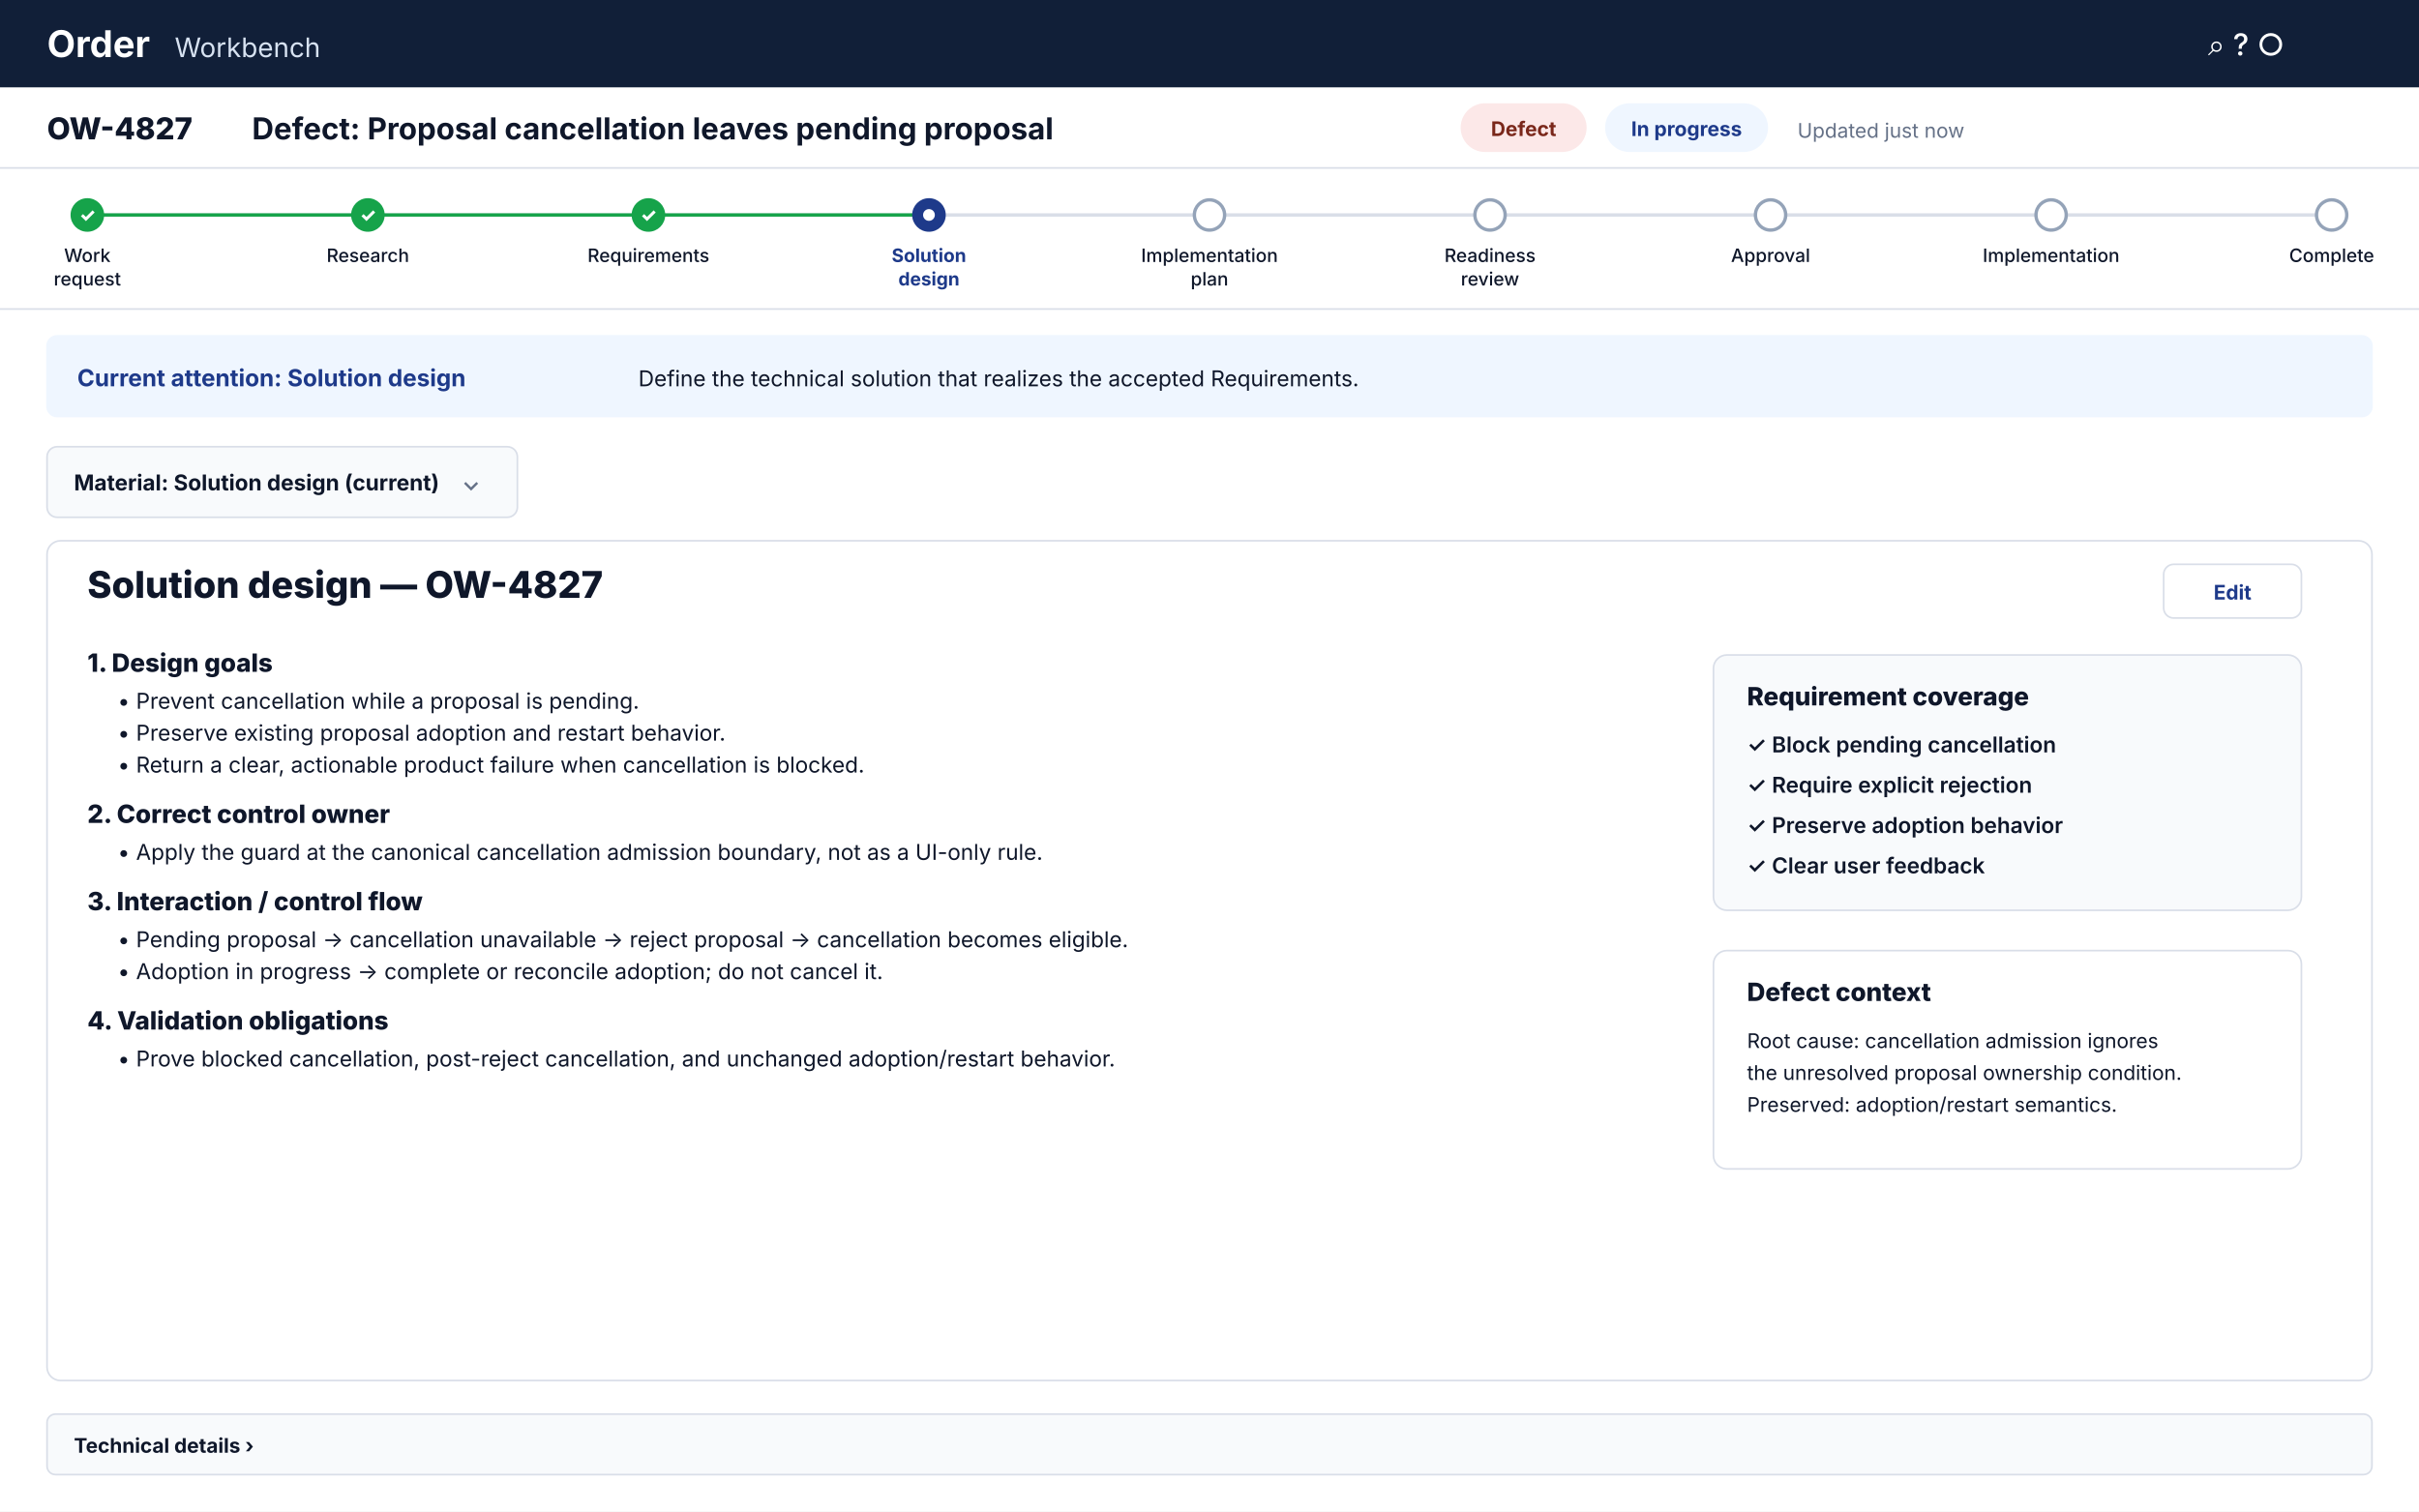
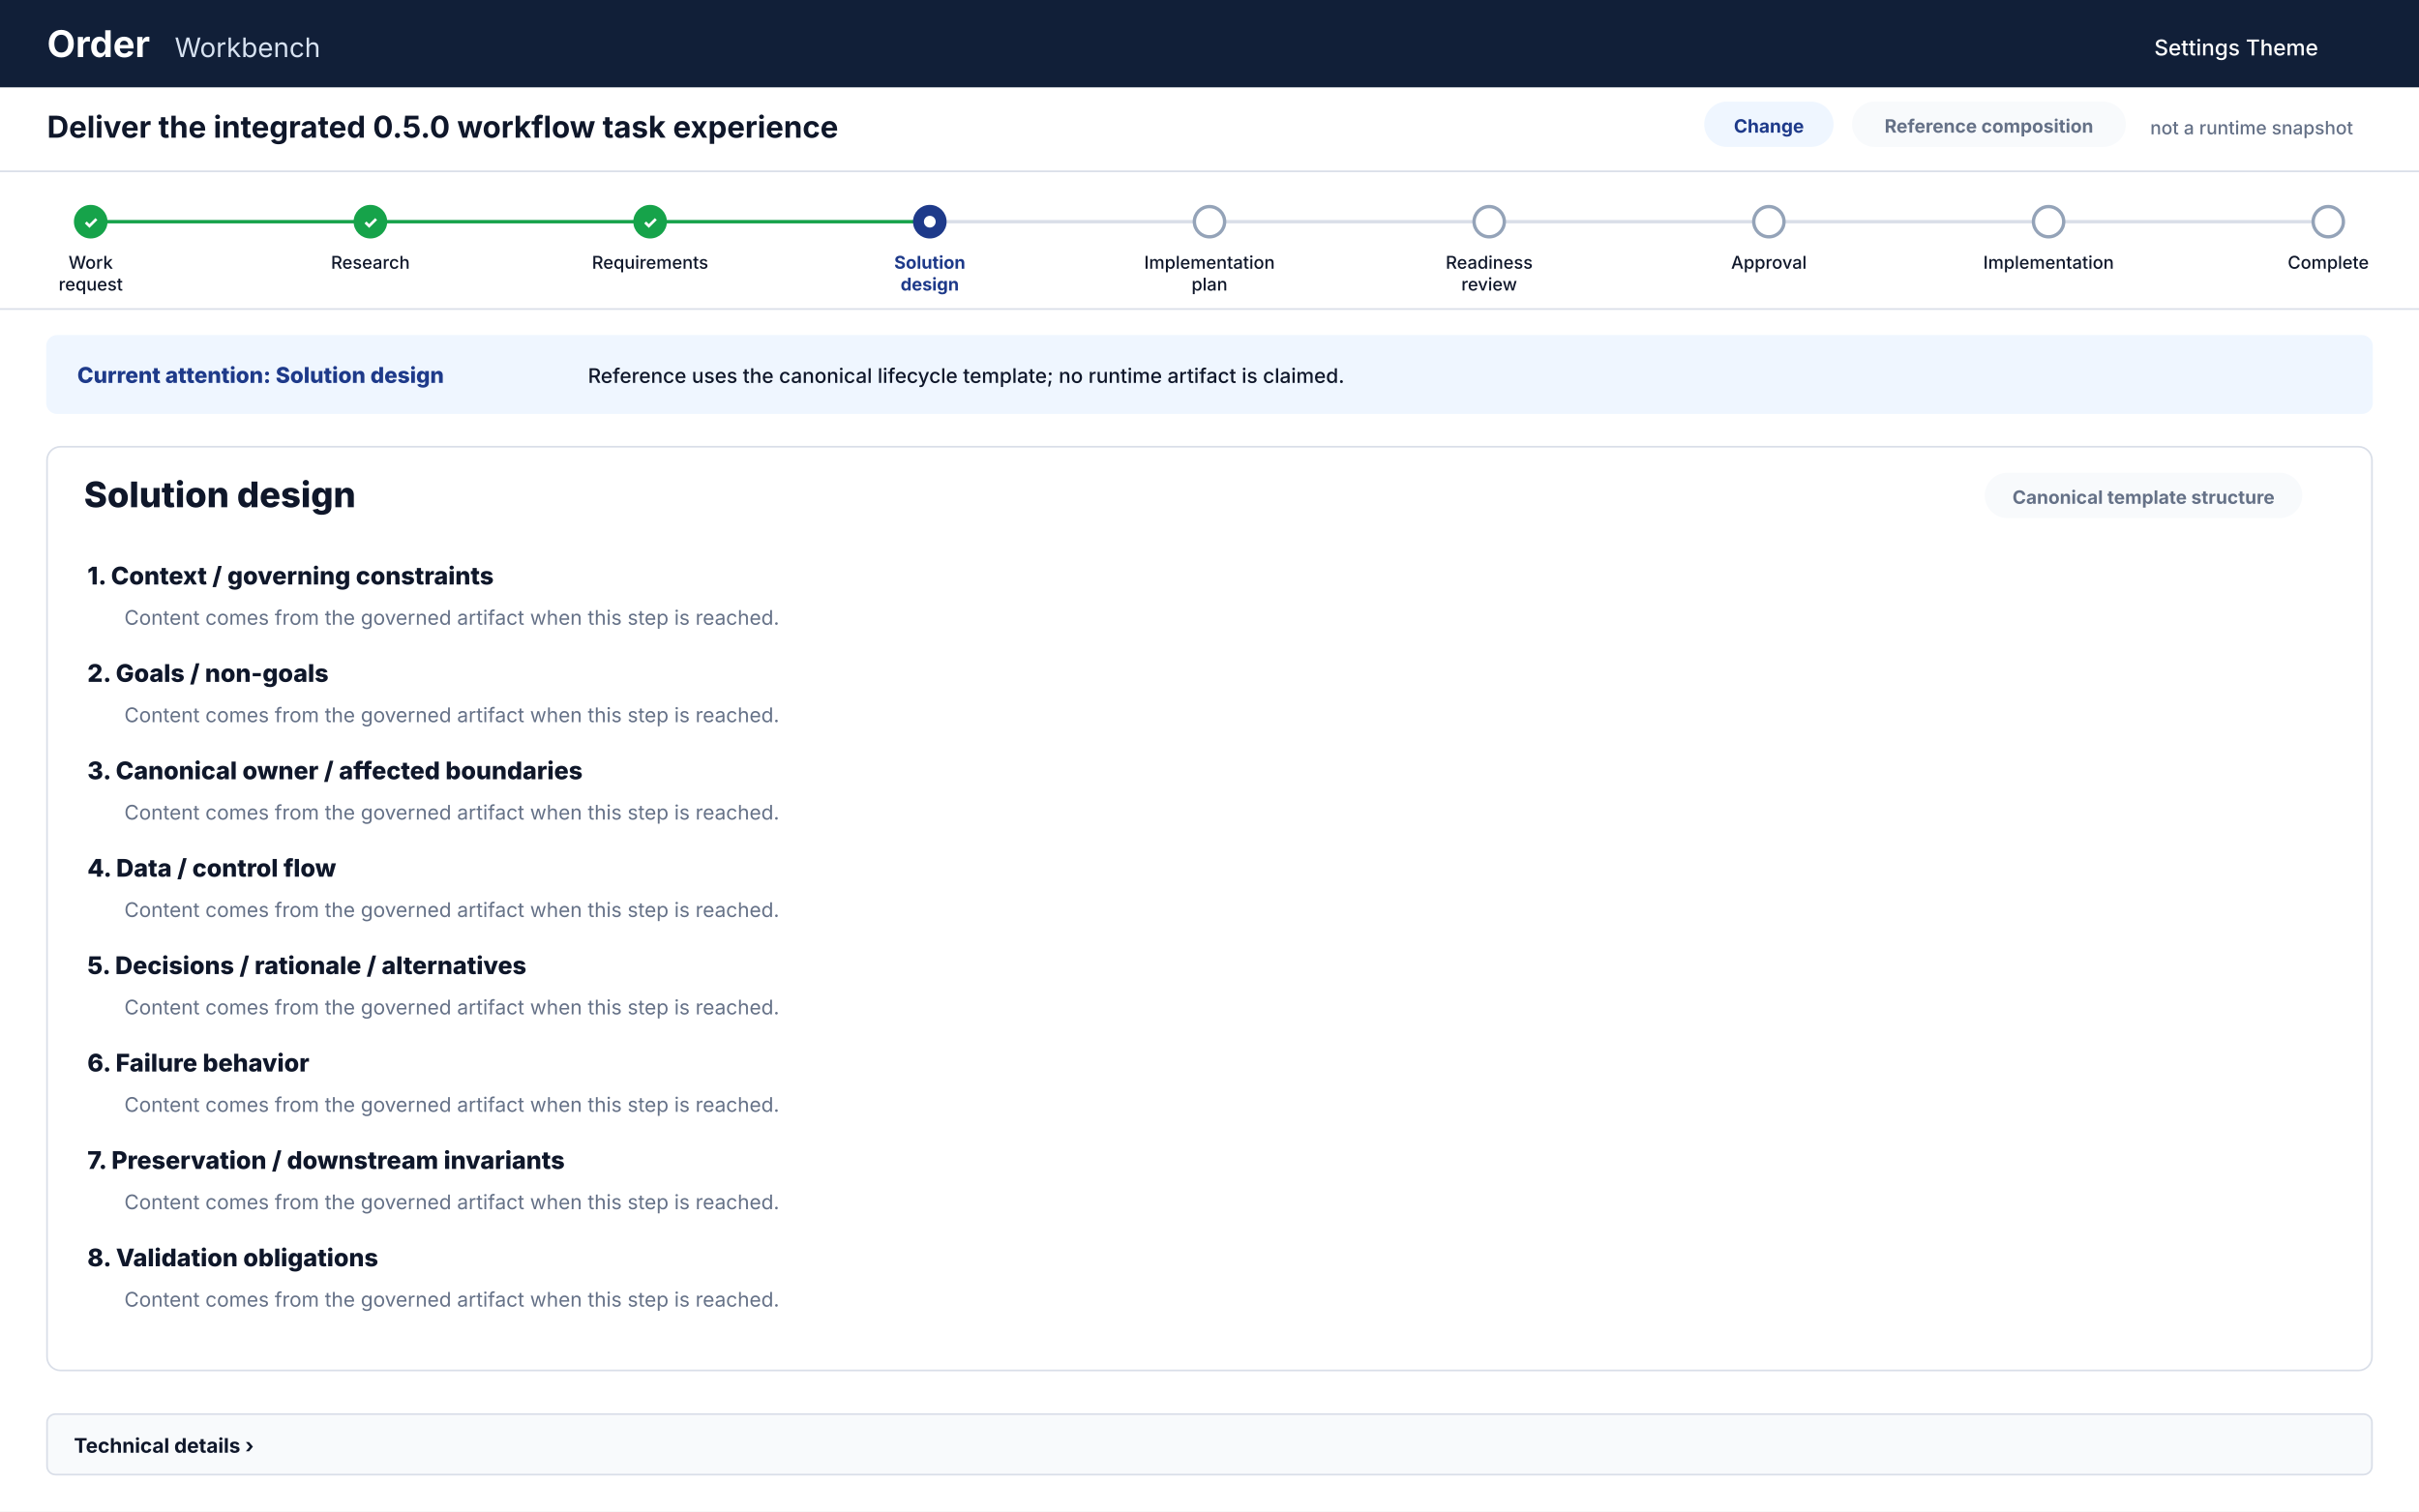
<svg xmlns="http://www.w3.org/2000/svg" width="1440" height="900" viewBox="0 0 1440 900">
  <rect width="1440" height="900" fill="#FFFFFF" />
  <rect width="1440" height="52" fill="#111F38" />
-   <text x="28" y="34" font-family="ui-sans-serif,system-ui,-apple-system,Segoe UI,sans-serif" font-size="22" font-weight="700" fill="#FFFFFF" text-anchor="start">Order</text>
+   <text x="28" y="34" font-family="ui-sans-serif,system-ui,-apple-system,Segoe UI,sans-serif" font-size="22" font-weight="700" fill="#fff" text-anchor="start">Order</text>
  <text x="104" y="34" font-family="ui-sans-serif,system-ui,-apple-system,Segoe UI,sans-serif" font-size="16" font-weight="400" fill="#D7E2F1" text-anchor="start">Workbench</text>
-   <text x="1360" y="33" font-family="ui-sans-serif,system-ui,-apple-system,Segoe UI,sans-serif" font-size="18" font-weight="500" fill="#FFFFFF" text-anchor="end">⌕   ?   ○</text>
-   <line x1="0" y1="100" x2="1440" y2="100" stroke="#D9DEE8" stroke-width="1" />
-   <text x="28" y="83" font-family="ui-sans-serif,system-ui,-apple-system,Segoe UI,sans-serif" font-size="18" font-weight="800" fill="#0F172A" text-anchor="start">OW-4827</text>
-   <text x="150" y="83" font-family="ui-sans-serif,system-ui,-apple-system,Segoe UI,sans-serif" font-size="18" font-weight="700" fill="#0F172A" text-anchor="start">Defect: Proposal cancellation leaves pending proposal</text>
-   <rect x="870" y="62" width="74" height="28" rx="14" fill="#FCE8E8" stroke="#FCE8E8" />
-   <text x="907" y="81" font-family="ui-sans-serif,system-ui,-apple-system,Segoe UI,sans-serif" font-size="12" font-weight="700" fill="#7A271A" text-anchor="middle">Defect</text>
-   <rect x="956" y="62" width="96" height="28" rx="14" fill="#EFF6FF" stroke="#EFF6FF" />
-   <text x="1004" y="81" font-family="ui-sans-serif,system-ui,-apple-system,Segoe UI,sans-serif" font-size="12" font-weight="700" fill="#1E3A8A" text-anchor="middle">In progress</text>
-   <text x="1070" y="82" font-family="ui-sans-serif,system-ui,-apple-system,Segoe UI,sans-serif" font-size="12" font-weight="400" fill="#657187" text-anchor="start">Updated just now</text>
-   <line x1="52" y1="128" x2="1388" y2="128" stroke="#D9DEE8" stroke-width="2" />
-   <line x1="52" y1="128" x2="553" y2="128" stroke="#16A34A" stroke-width="2" />
-   <circle cx="52" cy="128" r="9" fill="#16A34A" stroke="#16A34A" stroke-width="2" />
-   <text x="52" y="132" font-family="ui-sans-serif,system-ui,-apple-system,Segoe UI,sans-serif" font-size="11" font-weight="800" fill="#fff" text-anchor="middle">✓</text>
-   <text x="52" y="156" font-family="ui-sans-serif,system-ui,-apple-system,Segoe UI,sans-serif" font-size="11" font-weight="500" fill="#0F172A" text-anchor="middle">Work</text>
-   <text x="52" y="170" font-family="ui-sans-serif,system-ui,-apple-system,Segoe UI,sans-serif" font-size="11" font-weight="500" fill="#0F172A" text-anchor="middle">request</text>
-   <circle cx="219" cy="128" r="9" fill="#16A34A" stroke="#16A34A" stroke-width="2" />
-   <text x="219" y="132" font-family="ui-sans-serif,system-ui,-apple-system,Segoe UI,sans-serif" font-size="11" font-weight="800" fill="#fff" text-anchor="middle">✓</text>
-   <text x="219" y="156" font-family="ui-sans-serif,system-ui,-apple-system,Segoe UI,sans-serif" font-size="11" font-weight="500" fill="#0F172A" text-anchor="middle">Research</text>
-   <circle cx="386" cy="128" r="9" fill="#16A34A" stroke="#16A34A" stroke-width="2" />
-   <text x="386" y="132" font-family="ui-sans-serif,system-ui,-apple-system,Segoe UI,sans-serif" font-size="11" font-weight="800" fill="#fff" text-anchor="middle">✓</text>
-   <text x="386" y="156" font-family="ui-sans-serif,system-ui,-apple-system,Segoe UI,sans-serif" font-size="11" font-weight="500" fill="#0F172A" text-anchor="middle">Requirements</text>
-   <circle cx="553" cy="128" r="9" fill="#1E3A8A" stroke="#1E3A8A" stroke-width="2" />
-   <circle cx="553" cy="128" r="3.5" fill="#fff" />
-   <text x="553" y="156" font-family="ui-sans-serif,system-ui,-apple-system,Segoe UI,sans-serif" font-size="11" font-weight="700" fill="#1E3A8A" text-anchor="middle">Solution</text>
-   <text x="553" y="170" font-family="ui-sans-serif,system-ui,-apple-system,Segoe UI,sans-serif" font-size="11" font-weight="700" fill="#1E3A8A" text-anchor="middle">design</text>
-   <circle cx="720" cy="128" r="9" fill="#FFFFFF" stroke="#94A3B8" stroke-width="2" />
-   <text x="720" y="156" font-family="ui-sans-serif,system-ui,-apple-system,Segoe UI,sans-serif" font-size="11" font-weight="500" fill="#0F172A" text-anchor="middle">Implementation</text>
-   <text x="720" y="170" font-family="ui-sans-serif,system-ui,-apple-system,Segoe UI,sans-serif" font-size="11" font-weight="500" fill="#0F172A" text-anchor="middle">plan</text>
-   <circle cx="887" cy="128" r="9" fill="#FFFFFF" stroke="#94A3B8" stroke-width="2" />
-   <text x="887" y="156" font-family="ui-sans-serif,system-ui,-apple-system,Segoe UI,sans-serif" font-size="11" font-weight="500" fill="#0F172A" text-anchor="middle">Readiness</text>
-   <text x="887" y="170" font-family="ui-sans-serif,system-ui,-apple-system,Segoe UI,sans-serif" font-size="11" font-weight="500" fill="#0F172A" text-anchor="middle">review</text>
-   <circle cx="1054" cy="128" r="9" fill="#FFFFFF" stroke="#94A3B8" stroke-width="2" />
-   <text x="1054" y="156" font-family="ui-sans-serif,system-ui,-apple-system,Segoe UI,sans-serif" font-size="11" font-weight="500" fill="#0F172A" text-anchor="middle">Approval</text>
-   <circle cx="1221" cy="128" r="9" fill="#FFFFFF" stroke="#94A3B8" stroke-width="2" />
-   <text x="1221" y="156" font-family="ui-sans-serif,system-ui,-apple-system,Segoe UI,sans-serif" font-size="11" font-weight="500" fill="#0F172A" text-anchor="middle">Implementation</text>
-   <circle cx="1388" cy="128" r="9" fill="#FFFFFF" stroke="#94A3B8" stroke-width="2" />
-   <text x="1388" y="156" font-family="ui-sans-serif,system-ui,-apple-system,Segoe UI,sans-serif" font-size="11" font-weight="500" fill="#0F172A" text-anchor="middle">Complete</text>
+   <text x="1380" y="33" font-family="ui-sans-serif,system-ui,-apple-system,Segoe UI,sans-serif" font-size="13" font-weight="500" fill="#fff" text-anchor="end">Settings   Theme</text>
+   <line x1="0" y1="102" x2="1440" y2="102" stroke="#D9DEE8" stroke-width="1" />
+   <text x="28" y="82" font-family="ui-sans-serif,system-ui,-apple-system,Segoe UI,sans-serif" font-size="18" font-weight="700" fill="#0F172A" text-anchor="start">Deliver the integrated 0.5.0 workflow task experience</text>
+   <rect x="1015" y="61" width="76" height="26" rx="13" fill="#EFF6FF" stroke="#EFF6FF" />
+   <text x="1053" y="79" font-family="ui-sans-serif,system-ui,-apple-system,Segoe UI,sans-serif" font-size="11" font-weight="700" fill="#1E3A8A" text-anchor="middle">Change</text>
+   <rect x="1103" y="61" width="162" height="26" rx="13" fill="#F8FAFC" stroke="#F8FAFC" />
+   <text x="1184" y="79" font-family="ui-sans-serif,system-ui,-apple-system,Segoe UI,sans-serif" font-size="11" font-weight="700" fill="#657187" text-anchor="middle">Reference composition</text>
+   <text x="1280" y="80" font-family="ui-sans-serif,system-ui,-apple-system,Segoe UI,sans-serif" font-size="11" font-weight="500" fill="#657187" text-anchor="start">not a runtime snapshot</text>
+   <line x1="54" y1="132" x2="1386" y2="132" stroke="#D9DEE8" stroke-width="2" />
+   <line x1="54" y1="132" x2="553.5" y2="132" stroke="#16A34A" stroke-width="2" />
+   <circle cx="54" cy="132" r="9" fill="#16A34A" stroke="#16A34A" stroke-width="2" />
+   <text x="54" y="136" font-family="ui-sans-serif,system-ui,-apple-system,Segoe UI,sans-serif" font-size="10" font-weight="800" fill="#fff" text-anchor="middle">✓</text>
+   <text x="54" y="160" font-family="ui-sans-serif,system-ui,-apple-system,Segoe UI,sans-serif" font-size="10.5" font-weight="500" fill="#0F172A" text-anchor="middle">Work</text>
+   <text x="54" y="173" font-family="ui-sans-serif,system-ui,-apple-system,Segoe UI,sans-serif" font-size="10.5" font-weight="500" fill="#0F172A" text-anchor="middle">request</text>
+   <circle cx="220.5" cy="132" r="9" fill="#16A34A" stroke="#16A34A" stroke-width="2" />
+   <text x="220.5" y="136" font-family="ui-sans-serif,system-ui,-apple-system,Segoe UI,sans-serif" font-size="10" font-weight="800" fill="#fff" text-anchor="middle">✓</text>
+   <text x="220.5" y="160" font-family="ui-sans-serif,system-ui,-apple-system,Segoe UI,sans-serif" font-size="10.5" font-weight="500" fill="#0F172A" text-anchor="middle">Research</text>
+   <circle cx="387" cy="132" r="9" fill="#16A34A" stroke="#16A34A" stroke-width="2" />
+   <text x="387" y="136" font-family="ui-sans-serif,system-ui,-apple-system,Segoe UI,sans-serif" font-size="10" font-weight="800" fill="#fff" text-anchor="middle">✓</text>
+   <text x="387" y="160" font-family="ui-sans-serif,system-ui,-apple-system,Segoe UI,sans-serif" font-size="10.5" font-weight="500" fill="#0F172A" text-anchor="middle">Requirements</text>
+   <circle cx="553.5" cy="132" r="9" fill="#1E3A8A" stroke="#1E3A8A" stroke-width="2" />
+   <circle cx="553.5" cy="132" r="3.5" fill="#fff" />
+   <text x="553.5" y="160" font-family="ui-sans-serif,system-ui,-apple-system,Segoe UI,sans-serif" font-size="10.5" font-weight="700" fill="#1E3A8A" text-anchor="middle">Solution</text>
+   <text x="553.5" y="173" font-family="ui-sans-serif,system-ui,-apple-system,Segoe UI,sans-serif" font-size="10.5" font-weight="700" fill="#1E3A8A" text-anchor="middle">design</text>
+   <circle cx="720" cy="132" r="9" fill="#FFFFFF" stroke="#94A3B8" stroke-width="2" />
+   <text x="720" y="160" font-family="ui-sans-serif,system-ui,-apple-system,Segoe UI,sans-serif" font-size="10.5" font-weight="500" fill="#0F172A" text-anchor="middle">Implementation</text>
+   <text x="720" y="173" font-family="ui-sans-serif,system-ui,-apple-system,Segoe UI,sans-serif" font-size="10.5" font-weight="500" fill="#0F172A" text-anchor="middle">plan</text>
+   <circle cx="886.5" cy="132" r="9" fill="#FFFFFF" stroke="#94A3B8" stroke-width="2" />
+   <text x="886.5" y="160" font-family="ui-sans-serif,system-ui,-apple-system,Segoe UI,sans-serif" font-size="10.5" font-weight="500" fill="#0F172A" text-anchor="middle">Readiness</text>
+   <text x="886.5" y="173" font-family="ui-sans-serif,system-ui,-apple-system,Segoe UI,sans-serif" font-size="10.5" font-weight="500" fill="#0F172A" text-anchor="middle">review</text>
+   <circle cx="1053" cy="132" r="9" fill="#FFFFFF" stroke="#94A3B8" stroke-width="2" />
+   <text x="1053" y="160" font-family="ui-sans-serif,system-ui,-apple-system,Segoe UI,sans-serif" font-size="10.5" font-weight="500" fill="#0F172A" text-anchor="middle">Approval</text>
+   <circle cx="1219.5" cy="132" r="9" fill="#FFFFFF" stroke="#94A3B8" stroke-width="2" />
+   <text x="1219.5" y="160" font-family="ui-sans-serif,system-ui,-apple-system,Segoe UI,sans-serif" font-size="10.5" font-weight="500" fill="#0F172A" text-anchor="middle">Implementation</text>
+   <circle cx="1386" cy="132" r="9" fill="#FFFFFF" stroke="#94A3B8" stroke-width="2" />
+   <text x="1386" y="160" font-family="ui-sans-serif,system-ui,-apple-system,Segoe UI,sans-serif" font-size="10.5" font-weight="500" fill="#0F172A" text-anchor="middle">Complete</text>
  <line x1="0" y1="184" x2="1440" y2="184" stroke="#D9DEE8" stroke-width="1" />
-   <rect x="28" y="200" width="1384" height="48" rx="6" fill="#EFF6FF" stroke="#EFF6FF" />
-   <text x="46" y="230" font-family="ui-sans-serif,system-ui,-apple-system,Segoe UI,sans-serif" font-size="14" font-weight="700" fill="#1E3A8A" text-anchor="start">Current attention: Solution design</text>
-   <text x="380" y="230" font-family="ui-sans-serif,system-ui,-apple-system,Segoe UI,sans-serif" font-size="13" font-weight="400" fill="#0F172A" text-anchor="start">Define the technical solution that realizes the accepted Requirements.</text>
-   <rect x="28" y="266" width="280" height="42" rx="6" fill="#F8FAFC" stroke="#D9DEE8" />
-   <text x="44" y="292" font-family="ui-sans-serif,system-ui,-apple-system,Segoe UI,sans-serif" font-size="13" font-weight="700" fill="#0F172A" text-anchor="start">Material: Solution design (current)</text>
-   <text x="286" y="292" font-family="ui-sans-serif,system-ui,-apple-system,Segoe UI,sans-serif" font-size="14" font-weight="600" fill="#657187" text-anchor="end">⌄</text>
-   <rect x="28" y="322" width="1384" height="500" rx="8" fill="#FFFFFF" stroke="#D9DEE8" />
-   <text x="52" y="356" font-family="ui-sans-serif,system-ui,-apple-system,Segoe UI,sans-serif" font-size="22" font-weight="800" fill="#0F172A" text-anchor="start">Solution design — OW-4827</text>
-   <rect x="1288" y="336" width="82" height="32" rx="6" fill="#FFFFFF" stroke="#D9DEE8" />
-   <text x="1329" y="357" font-family="ui-sans-serif,system-ui,-apple-system,Segoe UI,sans-serif" font-size="12" font-weight="700" fill="#1E3A8A" text-anchor="middle">Edit</text>
-   <text x="52" y="400" font-family="ui-sans-serif,system-ui,-apple-system,Segoe UI,sans-serif" font-size="15" font-weight="800" fill="#0F172A" text-anchor="start">1. Design goals</text>
-   <text x="70" y="422" font-family="ui-sans-serif,system-ui,-apple-system,Segoe UI,sans-serif" font-size="13" font-weight="400" fill="#0F172A" text-anchor="start">• Prevent cancellation while a proposal is pending.</text>
-   <text x="70" y="441" font-family="ui-sans-serif,system-ui,-apple-system,Segoe UI,sans-serif" font-size="13" font-weight="400" fill="#0F172A" text-anchor="start">• Preserve existing proposal adoption and restart behavior.</text>
-   <text x="70" y="460" font-family="ui-sans-serif,system-ui,-apple-system,Segoe UI,sans-serif" font-size="13" font-weight="400" fill="#0F172A" text-anchor="start">• Return a clear, actionable product failure when cancellation is blocked.</text>
-   <text x="52" y="490" font-family="ui-sans-serif,system-ui,-apple-system,Segoe UI,sans-serif" font-size="15" font-weight="800" fill="#0F172A" text-anchor="start">2. Correct control owner</text>
-   <text x="70" y="512" font-family="ui-sans-serif,system-ui,-apple-system,Segoe UI,sans-serif" font-size="13" font-weight="400" fill="#0F172A" text-anchor="start">• Apply the guard at the canonical cancellation admission boundary, not as a UI-only rule.</text>
-   <text x="52" y="542" font-family="ui-sans-serif,system-ui,-apple-system,Segoe UI,sans-serif" font-size="15" font-weight="800" fill="#0F172A" text-anchor="start">3. Interaction / control flow</text>
-   <text x="70" y="564" font-family="ui-sans-serif,system-ui,-apple-system,Segoe UI,sans-serif" font-size="13" font-weight="400" fill="#0F172A" text-anchor="start">• Pending proposal → cancellation unavailable → reject proposal → cancellation becomes eligible.</text>
-   <text x="70" y="583" font-family="ui-sans-serif,system-ui,-apple-system,Segoe UI,sans-serif" font-size="13" font-weight="400" fill="#0F172A" text-anchor="start">• Adoption in progress → complete or reconcile adoption; do not cancel it.</text>
-   <text x="52" y="613" font-family="ui-sans-serif,system-ui,-apple-system,Segoe UI,sans-serif" font-size="15" font-weight="800" fill="#0F172A" text-anchor="start">4. Validation obligations</text>
-   <text x="70" y="635" font-family="ui-sans-serif,system-ui,-apple-system,Segoe UI,sans-serif" font-size="13" font-weight="400" fill="#0F172A" text-anchor="start">• Prove blocked cancellation, post-reject cancellation, and unchanged adoption/restart behavior.</text>
-   <rect x="1020" y="390" width="350" height="152" rx="8" fill="#F8FAFC" stroke="#D9DEE8" />
-   <text x="1040" y="420" font-family="ui-sans-serif,system-ui,-apple-system,Segoe UI,sans-serif" font-size="15" font-weight="800" fill="#0F172A" text-anchor="start">Requirement coverage</text>
-   <text x="1040" y="448" font-family="ui-sans-serif,system-ui,-apple-system,Segoe UI,sans-serif" font-size="13" font-weight="600" fill="#0F172A" text-anchor="start">✓ Block pending cancellation</text>
-   <text x="1040" y="472" font-family="ui-sans-serif,system-ui,-apple-system,Segoe UI,sans-serif" font-size="13" font-weight="600" fill="#0F172A" text-anchor="start">✓ Require explicit rejection</text>
-   <text x="1040" y="496" font-family="ui-sans-serif,system-ui,-apple-system,Segoe UI,sans-serif" font-size="13" font-weight="600" fill="#0F172A" text-anchor="start">✓ Preserve adoption behavior</text>
-   <text x="1040" y="520" font-family="ui-sans-serif,system-ui,-apple-system,Segoe UI,sans-serif" font-size="13" font-weight="600" fill="#0F172A" text-anchor="start">✓ Clear user feedback</text>
-   <rect x="1020" y="566" width="350" height="130" rx="8" fill="#FFFFFF" stroke="#D9DEE8" />
-   <text x="1040" y="596" font-family="ui-sans-serif,system-ui,-apple-system,Segoe UI,sans-serif" font-size="15" font-weight="800" fill="#0F172A" text-anchor="start">Defect context</text>
-   <text x="1040" y="624" font-family="ui-sans-serif,system-ui,-apple-system,Segoe UI,sans-serif" font-size="12" font-weight="400" fill="#0F172A" text-anchor="start">Root cause: cancellation admission ignores</text>
-   <text x="1040" y="643" font-family="ui-sans-serif,system-ui,-apple-system,Segoe UI,sans-serif" font-size="12" font-weight="400" fill="#0F172A" text-anchor="start">the unresolved proposal ownership condition.</text>
-   <text x="1040" y="662" font-family="ui-sans-serif,system-ui,-apple-system,Segoe UI,sans-serif" font-size="12" font-weight="400" fill="#0F172A" text-anchor="start">Preserved: adoption/restart semantics.</text>
+   <rect x="28" y="200" width="1384" height="46" rx="6" fill="#EFF6FF" stroke="#EFF6FF" />
+   <text x="46" y="228" font-family="ui-sans-serif,system-ui,-apple-system,Segoe UI,sans-serif" font-size="13" font-weight="800" fill="#1E3A8A" text-anchor="start">Current attention: Solution design</text>
+   <text x="350" y="228" font-family="ui-sans-serif,system-ui,-apple-system,Segoe UI,sans-serif" font-size="12" font-weight="500" fill="#0F172A" text-anchor="start">Reference uses the canonical lifecycle template; no runtime artifact is claimed.</text>
+   <rect x="28" y="266" width="1384" height="550" rx="8" fill="#FFFFFF" stroke="#D9DEE8" />
+   <text x="50" y="302" font-family="ui-sans-serif,system-ui,-apple-system,Segoe UI,sans-serif" font-size="21" font-weight="800" fill="#0F172A" text-anchor="start">Solution design</text>
+   <rect x="1182" y="282" width="188" height="26" rx="13" fill="#F8FAFC" stroke="#F8FAFC" />
+   <text x="1276" y="300" font-family="ui-sans-serif,system-ui,-apple-system,Segoe UI,sans-serif" font-size="11" font-weight="700" fill="#657187" text-anchor="middle">Canonical template structure</text>
+   <text x="52" y="348" font-family="ui-sans-serif,system-ui,-apple-system,Segoe UI,sans-serif" font-size="14.5" font-weight="800" fill="#0F172A" text-anchor="start">1. Context / governing constraints</text>
+   <text x="74" y="372" font-family="ui-sans-serif,system-ui,-apple-system,Segoe UI,sans-serif" font-size="12" font-weight="400" fill="#657187" text-anchor="start">Content comes from the governed artifact when this step is reached.</text>
+   <text x="52" y="406" font-family="ui-sans-serif,system-ui,-apple-system,Segoe UI,sans-serif" font-size="14.5" font-weight="800" fill="#0F172A" text-anchor="start">2. Goals / non-goals</text>
+   <text x="74" y="430" font-family="ui-sans-serif,system-ui,-apple-system,Segoe UI,sans-serif" font-size="12" font-weight="400" fill="#657187" text-anchor="start">Content comes from the governed artifact when this step is reached.</text>
+   <text x="52" y="464" font-family="ui-sans-serif,system-ui,-apple-system,Segoe UI,sans-serif" font-size="14.5" font-weight="800" fill="#0F172A" text-anchor="start">3. Canonical owner / affected boundaries</text>
+   <text x="74" y="488" font-family="ui-sans-serif,system-ui,-apple-system,Segoe UI,sans-serif" font-size="12" font-weight="400" fill="#657187" text-anchor="start">Content comes from the governed artifact when this step is reached.</text>
+   <text x="52" y="522" font-family="ui-sans-serif,system-ui,-apple-system,Segoe UI,sans-serif" font-size="14.5" font-weight="800" fill="#0F172A" text-anchor="start">4. Data / control flow</text>
+   <text x="74" y="546" font-family="ui-sans-serif,system-ui,-apple-system,Segoe UI,sans-serif" font-size="12" font-weight="400" fill="#657187" text-anchor="start">Content comes from the governed artifact when this step is reached.</text>
+   <text x="52" y="580" font-family="ui-sans-serif,system-ui,-apple-system,Segoe UI,sans-serif" font-size="14.5" font-weight="800" fill="#0F172A" text-anchor="start">5. Decisions / rationale / alternatives</text>
+   <text x="74" y="604" font-family="ui-sans-serif,system-ui,-apple-system,Segoe UI,sans-serif" font-size="12" font-weight="400" fill="#657187" text-anchor="start">Content comes from the governed artifact when this step is reached.</text>
+   <text x="52" y="638" font-family="ui-sans-serif,system-ui,-apple-system,Segoe UI,sans-serif" font-size="14.5" font-weight="800" fill="#0F172A" text-anchor="start">6. Failure behavior</text>
+   <text x="74" y="662" font-family="ui-sans-serif,system-ui,-apple-system,Segoe UI,sans-serif" font-size="12" font-weight="400" fill="#657187" text-anchor="start">Content comes from the governed artifact when this step is reached.</text>
+   <text x="52" y="696" font-family="ui-sans-serif,system-ui,-apple-system,Segoe UI,sans-serif" font-size="14.5" font-weight="800" fill="#0F172A" text-anchor="start">7. Preservation / downstream invariants</text>
+   <text x="74" y="720" font-family="ui-sans-serif,system-ui,-apple-system,Segoe UI,sans-serif" font-size="12" font-weight="400" fill="#657187" text-anchor="start">Content comes from the governed artifact when this step is reached.</text>
+   <text x="52" y="754" font-family="ui-sans-serif,system-ui,-apple-system,Segoe UI,sans-serif" font-size="14.5" font-weight="800" fill="#0F172A" text-anchor="start">8. Validation obligations</text>
+   <text x="74" y="778" font-family="ui-sans-serif,system-ui,-apple-system,Segoe UI,sans-serif" font-size="12" font-weight="400" fill="#657187" text-anchor="start">Content comes from the governed artifact when this step is reached.</text>
  <rect x="28" y="842" width="1384" height="36" rx="5" fill="#F8FAFC" stroke="#D9DEE8" />
  <text x="44" y="865" font-family="ui-sans-serif,system-ui,-apple-system,Segoe UI,sans-serif" font-size="12" font-weight="700" fill="#0F172A" text-anchor="start">Technical details  ›</text>
</svg>
